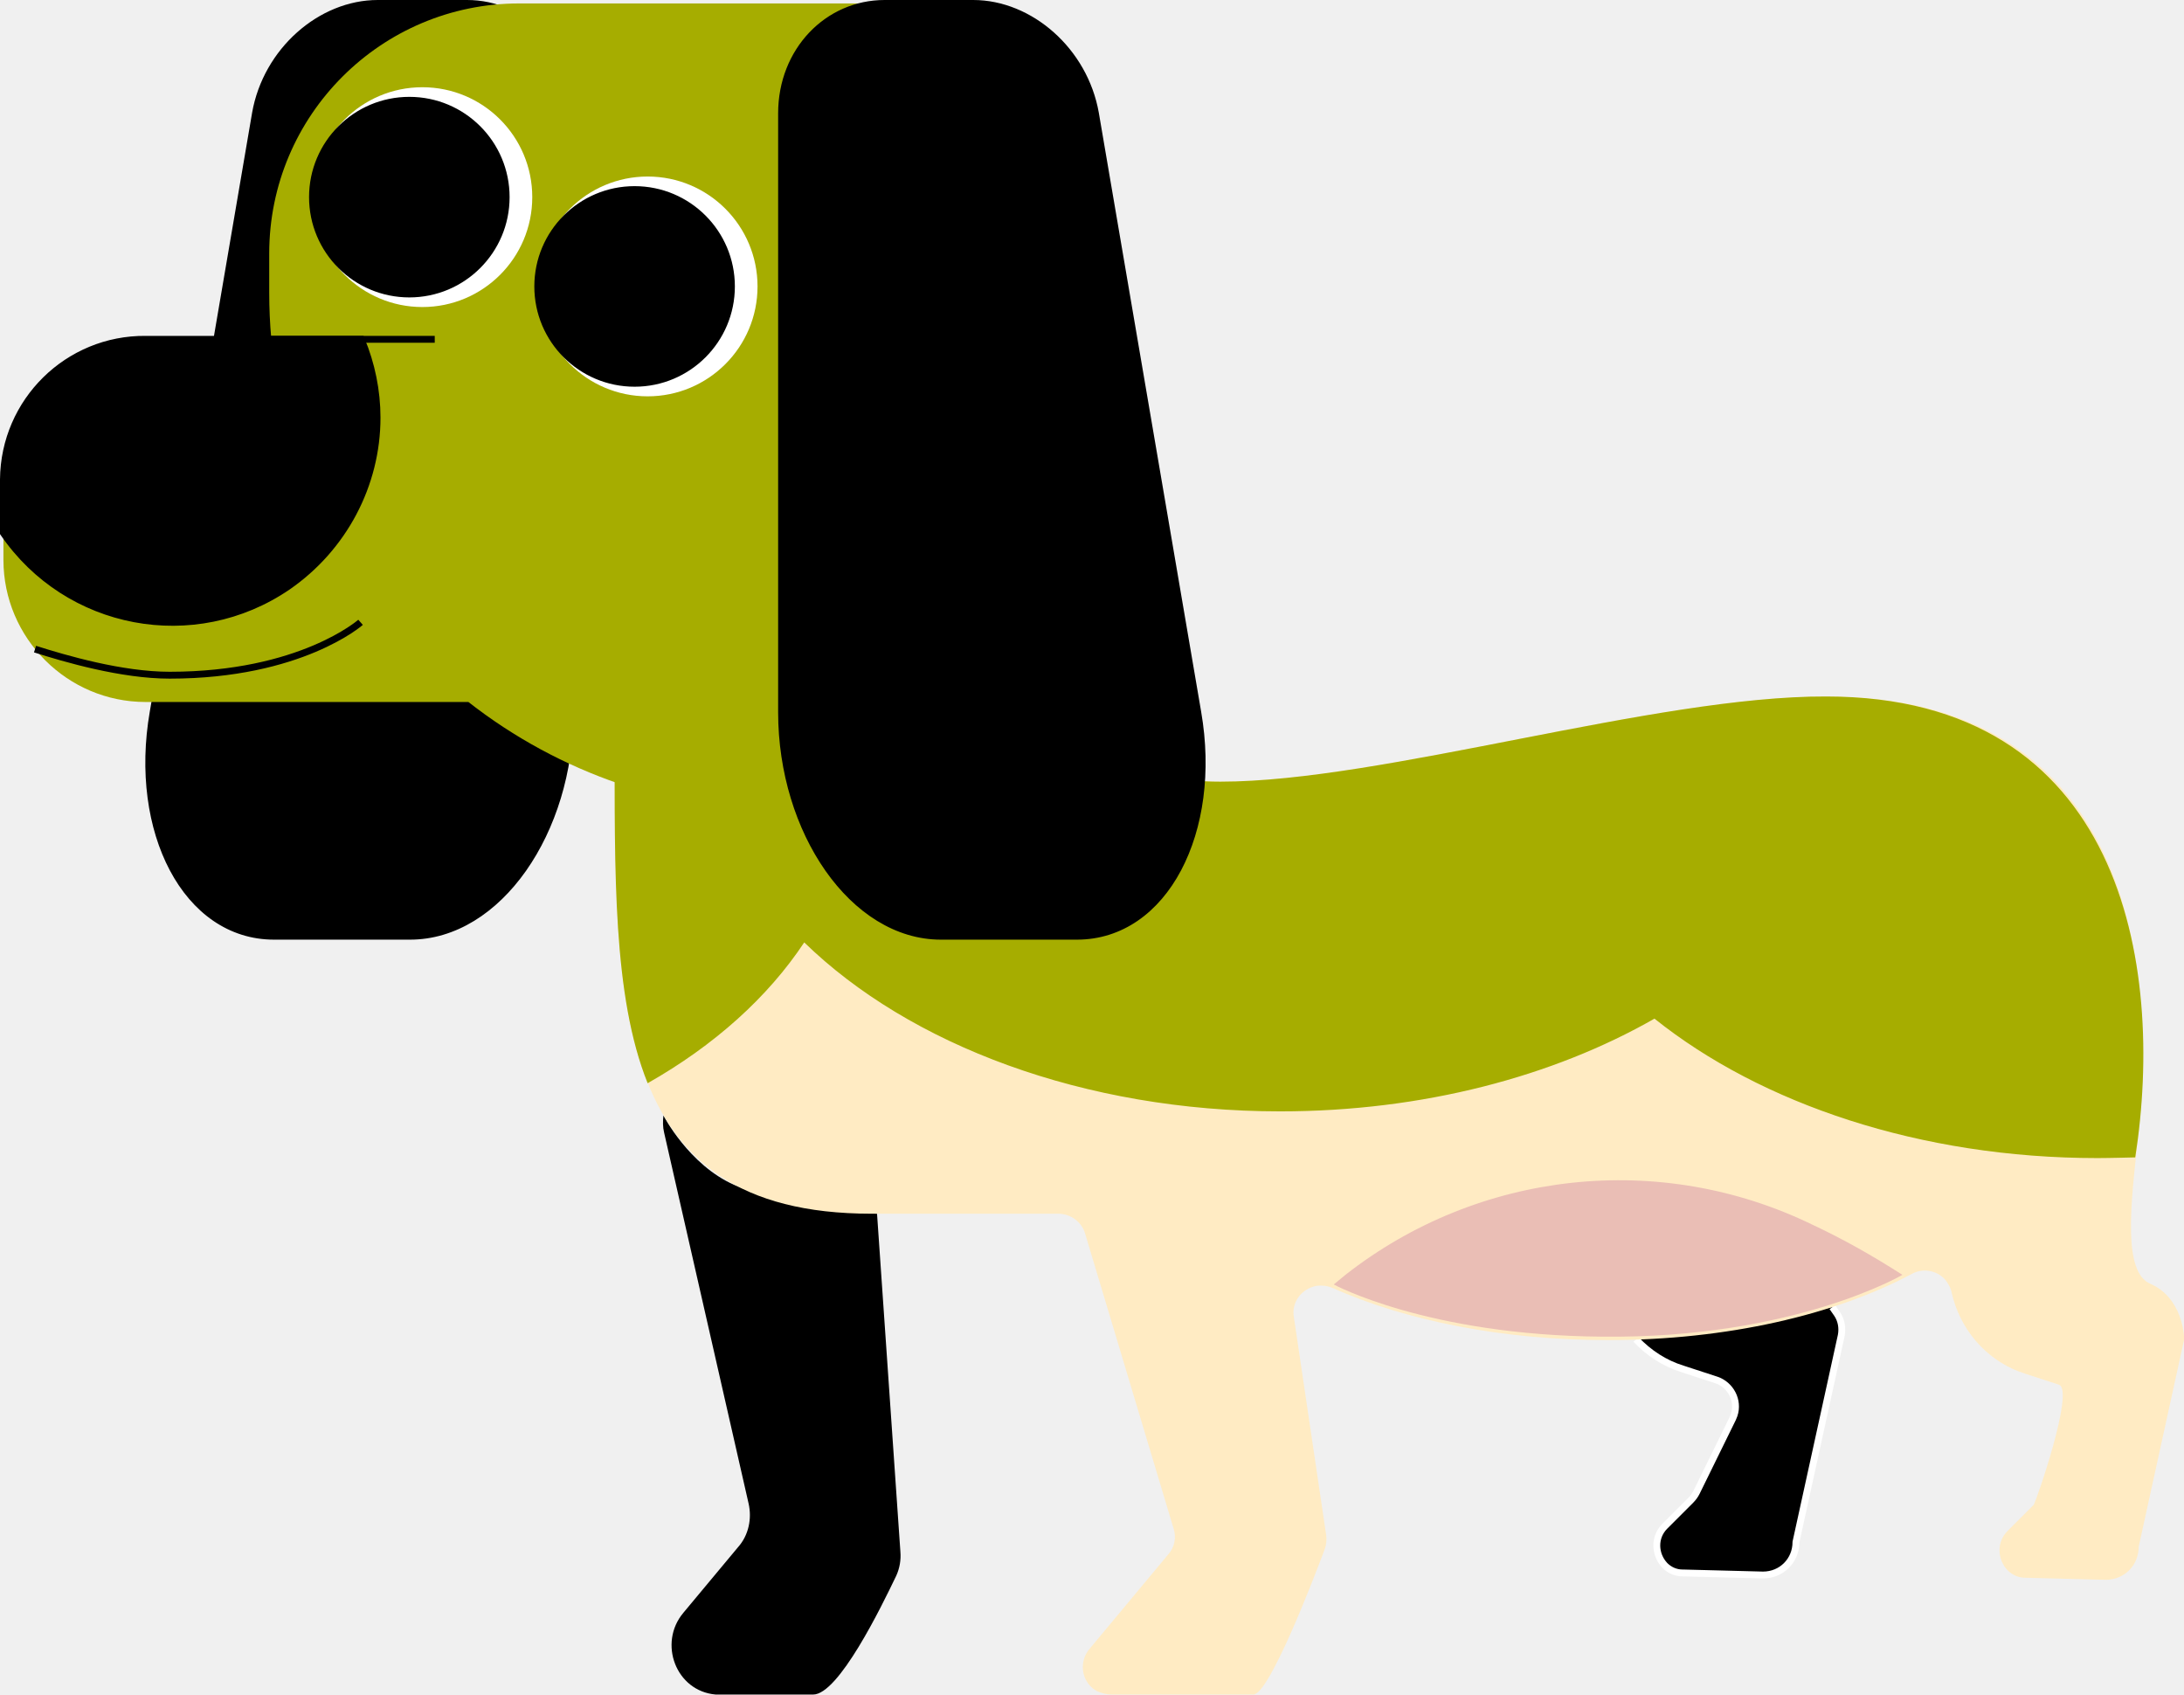
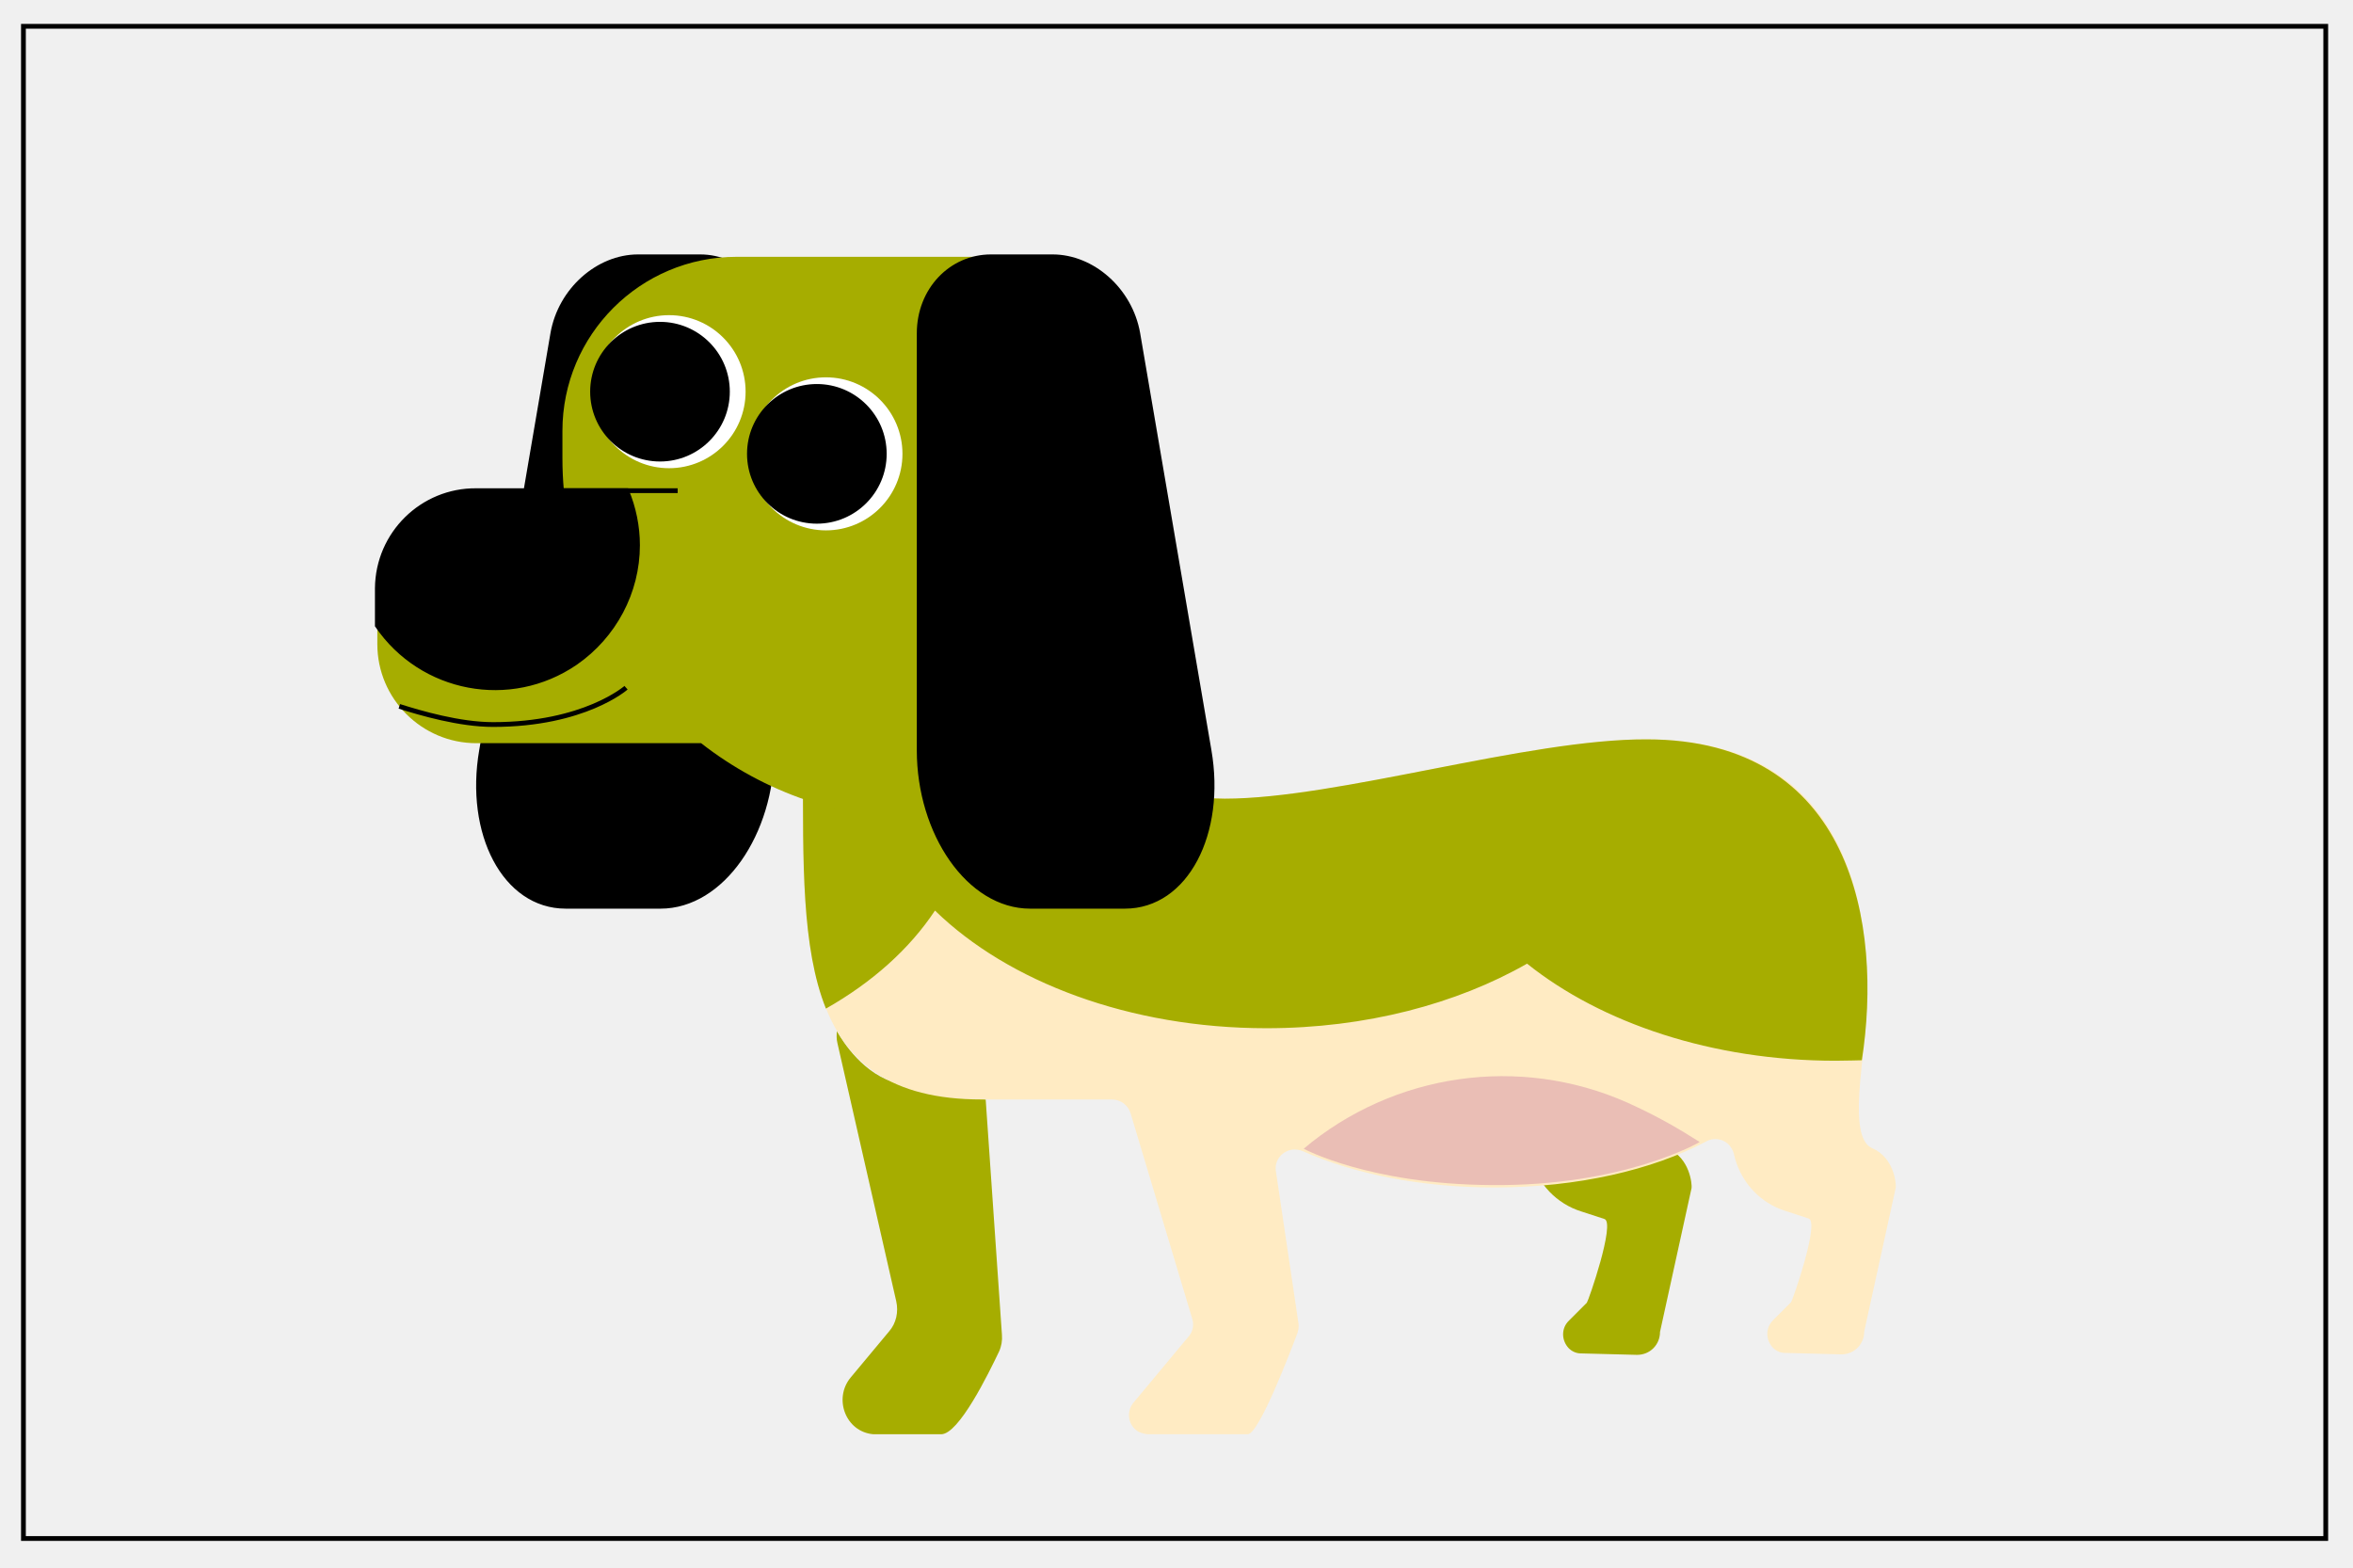
- <svg xmlns="http://www.w3.org/2000/svg" version="1.1" id="Layer_1" x="0px" y="0px" width="318px" height="246.7px" viewBox="0 0 318 246.7" style="enable-background:new 0 0 318 246.7;" xml:space="preserve">
+ <svg xmlns="http://www.w3.org/2000/svg" version="1.1" id="Layer_1" x="0px" y="0px" width="492px" height="327.7px" viewBox="0 0 492 327.7" style="enable-background:new 0 0 492 327.7;" xml:space="preserve">
  <style type="text/css">
- 	.st0{stroke:#FFFFFF;stroke-miterlimit:10;}
+ 	.st0{fill:#A6AD00;}
	.st1{fill:#FFEBC3;}
- 	.st2{fill:#A6AD00;}
- 	.st3{fill:#EABEB5;}
- 	.st4{stroke:#000000;}
- 	.st5{fill:none;stroke:#000000;}
- 	.st6{fill:#FFFFFF;}
+ 	.st2{fill:#EABEB5;}
+ 	.st3{stroke:#000000;}
+ 	.st4{fill:none;stroke:#000000;}
+ 	.st5{fill:#FFFFFF;}
+ 	.st6{fill:none;stroke:#000000;stroke-miterlimit:10;}
</style>
-   <path class="st0" d="M238.2,195c1.9,2,4.2,3.5,6.8,4.3l4.9,1.6c2.1,0.7,3.3,3,2.6,5.1c-0.1,0.2-0.1,0.3-0.2,0.5l-5.3,10.8  c-0.2,0.4-0.5,0.8-0.8,1.1l-3.8,3.8c-1.6,1.6-1.5,4.1,0,5.7c0.7,0.7,1.6,1.1,2.6,1.1h0.1l11.6,0.3c2.7,0,4.8-2.1,4.8-4.8l6.6-30.1  c0.2-1.1,0-2.2-0.6-3.1l-0.7-1" />
-   <path d="M127.7,176.7l3.4,49.2c0.1,1.2-0.1,2.4-0.6,3.5c-2.2,4.6-8.4,17.3-12.1,17.3h-14.2c-5.8-0.5-8.4-7.5-4.7-11.9l8-9.6  c1.5-1.7,2-4.1,1.5-6.3l-12.3-54c-0.2-0.8-0.2-1.7-0.1-2.5c0,0,3.7,7.2,10.3,10.1C114.8,176,127.7,176.7,127.7,176.7z" />
-   <path class="st1" d="M177.7,113.8c-23.6,0-63.9-17.8-63.9-17.8c-27.9,0-24.3-16.9-24.3,11.1l0,0c0,38.4-1,69.6,37.4,69.6h27.2  c1.8,0,3.4,1.2,3.9,2.9l12.9,43c0.4,1.3,0.1,2.7-0.8,3.7l-11.5,13.8c-1.4,1.7-1.2,4.2,0.4,5.6c0.2,0.2,0.4,0.3,0.7,0.5  c0.7,0.3,1.4,0.5,2.1,0.5h20.7c2.3,0,8.8-16.9,10.4-21.2c0.2-0.6,0.3-1.3,0.2-2l-4.7-31.7c-0.4-2.2,1.1-4.2,3.3-4.6  c0.8-0.1,1.6,0,2.3,0.3c10.8,4.8,24.8,7.6,40.1,7.6c17.4,0,33.1-3.7,44.2-9.6c1.9-1.1,4.4-0.4,5.4,1.5c0.2,0.3,0.3,0.6,0.4,0.9  l0.3,1.2c1.5,5.2,5.4,9.3,10.5,10.9l4.9,1.6c2.3,0.8-3.4,17.2-3.7,17.5l-3.8,3.8c-1.6,1.6-1.5,4.1,0,5.7c0.7,0.7,1.6,1.1,2.6,1.1  h0.1l11.6,0.3c2.7,0,4.8-2.1,4.8-4.8l6.6-30.1c0.1-0.7-0.3-6.2-4.9-8.2c-4-1.7-2.9-11.4-1.8-21.1c3-27.3-2.3-64.4-45.3-64.4  C241,101.3,201.3,113.8,177.7,113.8z" />
-   <path class="st2" d="M265.9,101.4c-24.9-0.1-64.6,12.4-88.2,12.4S113.8,96,113.8,96c-27.9,0-24.3-16.9-24.3,11.1  c0,19.9-0.3,37.9,4.8,50.6c9.7-5.5,17.5-12.5,22.8-20.5c15.3,14.9,40.7,24.6,69.3,24.6c20.8,0,39.8-5.1,54.5-13.5  c15.5,12.4,38.7,20.3,64.5,20.3c1.8,0,5.5-0.1,5.5-0.1C315.3,140.3,308.9,101.4,265.9,101.4z" />
-   <path id="tummy" class="st3" d="M194.2,187c0,0,13.6,7.4,39.1,7.6c27.9,0.3,43.7-9,43.7-9c-4.2-2.7-8.6-5.2-13.1-7.3  c-22.2-10.8-48.6-7.9-68,7.3L194.2,187z" />
-   <path class="st4" d="M83,103.7V16.5c0-9.1-6.7-16-15-16H55c-8.3,0-16.2,6.9-17.8,16l-14.9,87.2c-3,17.3,4.8,32.6,17.6,32.6h19.8  C72.6,136.3,83,121,83,103.7z" />
-   <path class="st2" d="M125.8,0.5H75.6c-20.1,0-36.4,16.3-36.4,36.4l0,0v5.7c0,2.3,0.1,4.5,0.3,6.7H21.2C9.8,49.3,0.5,58.5,0.5,70  c0,0,0,0,0,0v11.5c0,11.4,9.3,20.7,20.7,20.7h47c13.3,10.4,29.7,16,46.6,16h10.9c13.8,0,25-11.2,25-25V25.4  C150.7,11.6,139.5,0.5,125.8,0.5z" />
-   <path class="st4" d="M113.8,103.7V16.5c0-9.1,6.7-16,15-16h12.9c8.3,0,16.2,6.9,17.8,16l14.9,87.2c3,17.3-4.8,32.6-17.6,32.6H137  C124.2,136.3,113.8,121,113.8,103.7z" />
-   <path id="nose" class="st4" d="M0.5,70v7.6c9.3,13.6,27.8,17.1,41.4,7.8c8.1-5.6,13-14.8,13-24.6c0-3.9-0.8-7.8-2.3-11.4H21.2  c-11.3-0.1-20.6,9-20.7,20.4C0.5,69.8,0.5,69.9,0.5,70z" />
-   <path id="Nose-2" class="st4" d="M63.3,49.4H32" />
-   <path id="Nose-3" class="st5" d="M52.5,90.6c0,0-8.7,7.7-27.8,7.7c-7,0-15.2-2.4-19.6-3.8" />
-   <circle class="st6" cx="61.5" cy="28.7" r="16" />
-   <circle class="st4" cx="59.6" cy="28.7" r="14.1" />
-   <circle class="st6" cx="94.3" cy="41.7" r="16" />
-   <circle class="st4" cx="92.4" cy="41.7" r="14.1" />
+   <path class="st0" d="M314,238.8c1.9-1.1,4.4-0.4,5.4,1.5c0.2,0.3,0.3,0.6,0.4,0.9l0.3,1.2c1.5,5.2,5.4,9.3,10.5,10.9l4.9,1.6  c2.3,0.8-3.4,17.2-3.7,17.5l-3.8,3.8c-1.6,1.6-1.5,4.1,0,5.7c0.7,0.7,1.6,1.1,2.6,1.1h0.1l11.6,0.3c2.7,0,4.8-2.1,4.8-4.8l6.6-30.1  c0.1-0.7-0.3-6.2-4.9-8.2c-4-1.7-2.9-11.4-1.8-21.1" />
+   <path class="st0" d="M206.1,229.9l3.4,49.2c0.1,1.2-0.1,2.4-0.6,3.5c-2.2,4.6-8.4,17.3-12.1,17.3h-14.2c-5.8-0.5-8.4-7.5-4.7-11.9  l8-9.6c1.5-1.7,2-4.1,1.5-6.3l-12.3-54c-0.2-0.8-0.2-1.7-0.1-2.5c0,0,3.7,7.2,10.3,10.1C193.2,229.2,206.1,229.9,206.1,229.9z" />
+   <path class="st1" d="M256.1,167c-23.6,0-63.9-17.8-63.9-17.8c-27.9,0-24.3-16.9-24.3,11.1l0,0c0,38.4-1,69.6,37.4,69.6h27.2  c1.8,0,3.4,1.2,3.9,2.9l12.9,43c0.4,1.3,0.1,2.7-0.8,3.7L237,293.3c-1.4,1.7-1.2,4.2,0.4,5.6c0.2,0.2,0.4,0.3,0.7,0.5  c0.7,0.3,1.4,0.5,2.1,0.5h20.7c2.3,0,8.8-16.9,10.4-21.2c0.2-0.6,0.3-1.3,0.2-2l-4.7-31.7c-0.4-2.2,1.1-4.2,3.3-4.6  c0.8-0.1,1.6,0,2.3,0.3c10.8,4.8,24.8,7.6,40.1,7.6c17.4,0,33.1-3.7,44.2-9.6c1.9-1.1,4.4-0.4,5.4,1.5c0.2,0.3,0.3,0.6,0.4,0.9  l0.3,1.2c1.5,5.2,5.4,9.3,10.5,10.9l4.9,1.6c2.3,0.8-3.4,17.2-3.7,17.5l-3.8,3.8c-1.6,1.6-1.5,4.1,0,5.7c0.7,0.7,1.6,1.1,2.6,1.1  h0.1l11.6,0.3c2.7,0,4.8-2.1,4.8-4.8l6.6-30.1c0.1-0.7-0.3-6.2-4.9-8.2c-4-1.7-2.9-11.4-1.8-21.1c3-27.3-2.3-64.4-45.3-64.4  C319.4,154.5,279.7,167,256.1,167z" />
+   <path class="st0" d="M344.3,154.6c-24.9-0.1-64.6,12.4-88.2,12.4s-63.9-17.8-63.9-17.8c-27.9,0-24.3-16.9-24.3,11.1  c0,19.9-0.3,37.9,4.8,50.6c9.7-5.5,17.5-12.5,22.8-20.5c15.3,14.9,40.7,24.6,69.3,24.6c20.8,0,39.8-5.1,54.5-13.5  c15.5,12.4,38.7,20.3,64.5,20.3c1.8,0,5.5-0.1,5.5-0.1C393.7,193.5,387.3,154.6,344.3,154.6z" />
+   <path id="tummy" class="st2" d="M272.6,240.2c0,0,13.6,7.4,39.1,7.6c27.9,0.3,43.7-9,43.7-9c-4.2-2.7-8.6-5.2-13.1-7.3  c-22.2-10.8-48.6-7.9-68,7.3L272.6,240.2z" />
+   <path class="st3" d="M161.4,156.9V69.7c0-9.1-6.7-16-15-16h-13c-8.3,0-16.2,6.9-17.8,16l-14.9,87.2c-3,17.3,4.8,32.6,17.6,32.6h19.8  C151,189.5,161.4,174.2,161.4,156.9z" />
+   <path class="st0" d="M204.2,53.7H154c-20.1,0-36.4,16.3-36.4,36.4l0,0v5.7c0,2.3,0.1,4.5,0.3,6.7H99.6c-11.4,0-20.7,9.2-20.7,20.7  l0,0v11.5c0,11.4,9.3,20.7,20.7,20.7h47c13.3,10.4,29.7,16,46.6,16h10.9c13.8,0,25-11.2,25-25V78.6  C229.1,64.8,217.9,53.7,204.2,53.7z" />
+   <path class="st3" d="M192.2,156.9V69.7c0-9.1,6.7-16,15-16h12.9c8.3,0,16.2,6.9,17.8,16l14.9,87.2c3,17.3-4.8,32.6-17.6,32.6h-19.8  C202.6,189.5,192.2,174.2,192.2,156.9z" />
+   <path id="nose" class="st3" d="M78.9,123.2v7.6c9.3,13.6,27.8,17.1,41.4,7.8c8.1-5.6,13-14.8,13-24.6c0-3.9-0.8-7.8-2.3-11.4H99.6  c-11.3-0.1-20.6,9-20.7,20.4C78.9,123,78.9,123.1,78.9,123.2z" />
+   <path id="Nose-2" class="st3" d="M141.7,102.6h-31.3" />
+   <path id="Nose-3" class="st4" d="M130.9,143.8c0,0-8.7,7.7-27.8,7.7c-7,0-15.2-2.4-19.6-3.8" />
+   <circle class="st5" cx="139.9" cy="81.9" r="16" />
+   <circle class="st3" cx="138" cy="81.9" r="14.1" />
+   <circle class="st5" cx="172.7" cy="94.9" r="16" />
+   <circle class="st3" cx="170.8" cy="94.9" r="14.1" />
+   <rect x="4.9" y="5.5" class="st6" width="481.4" height="316.2" />
</svg>
